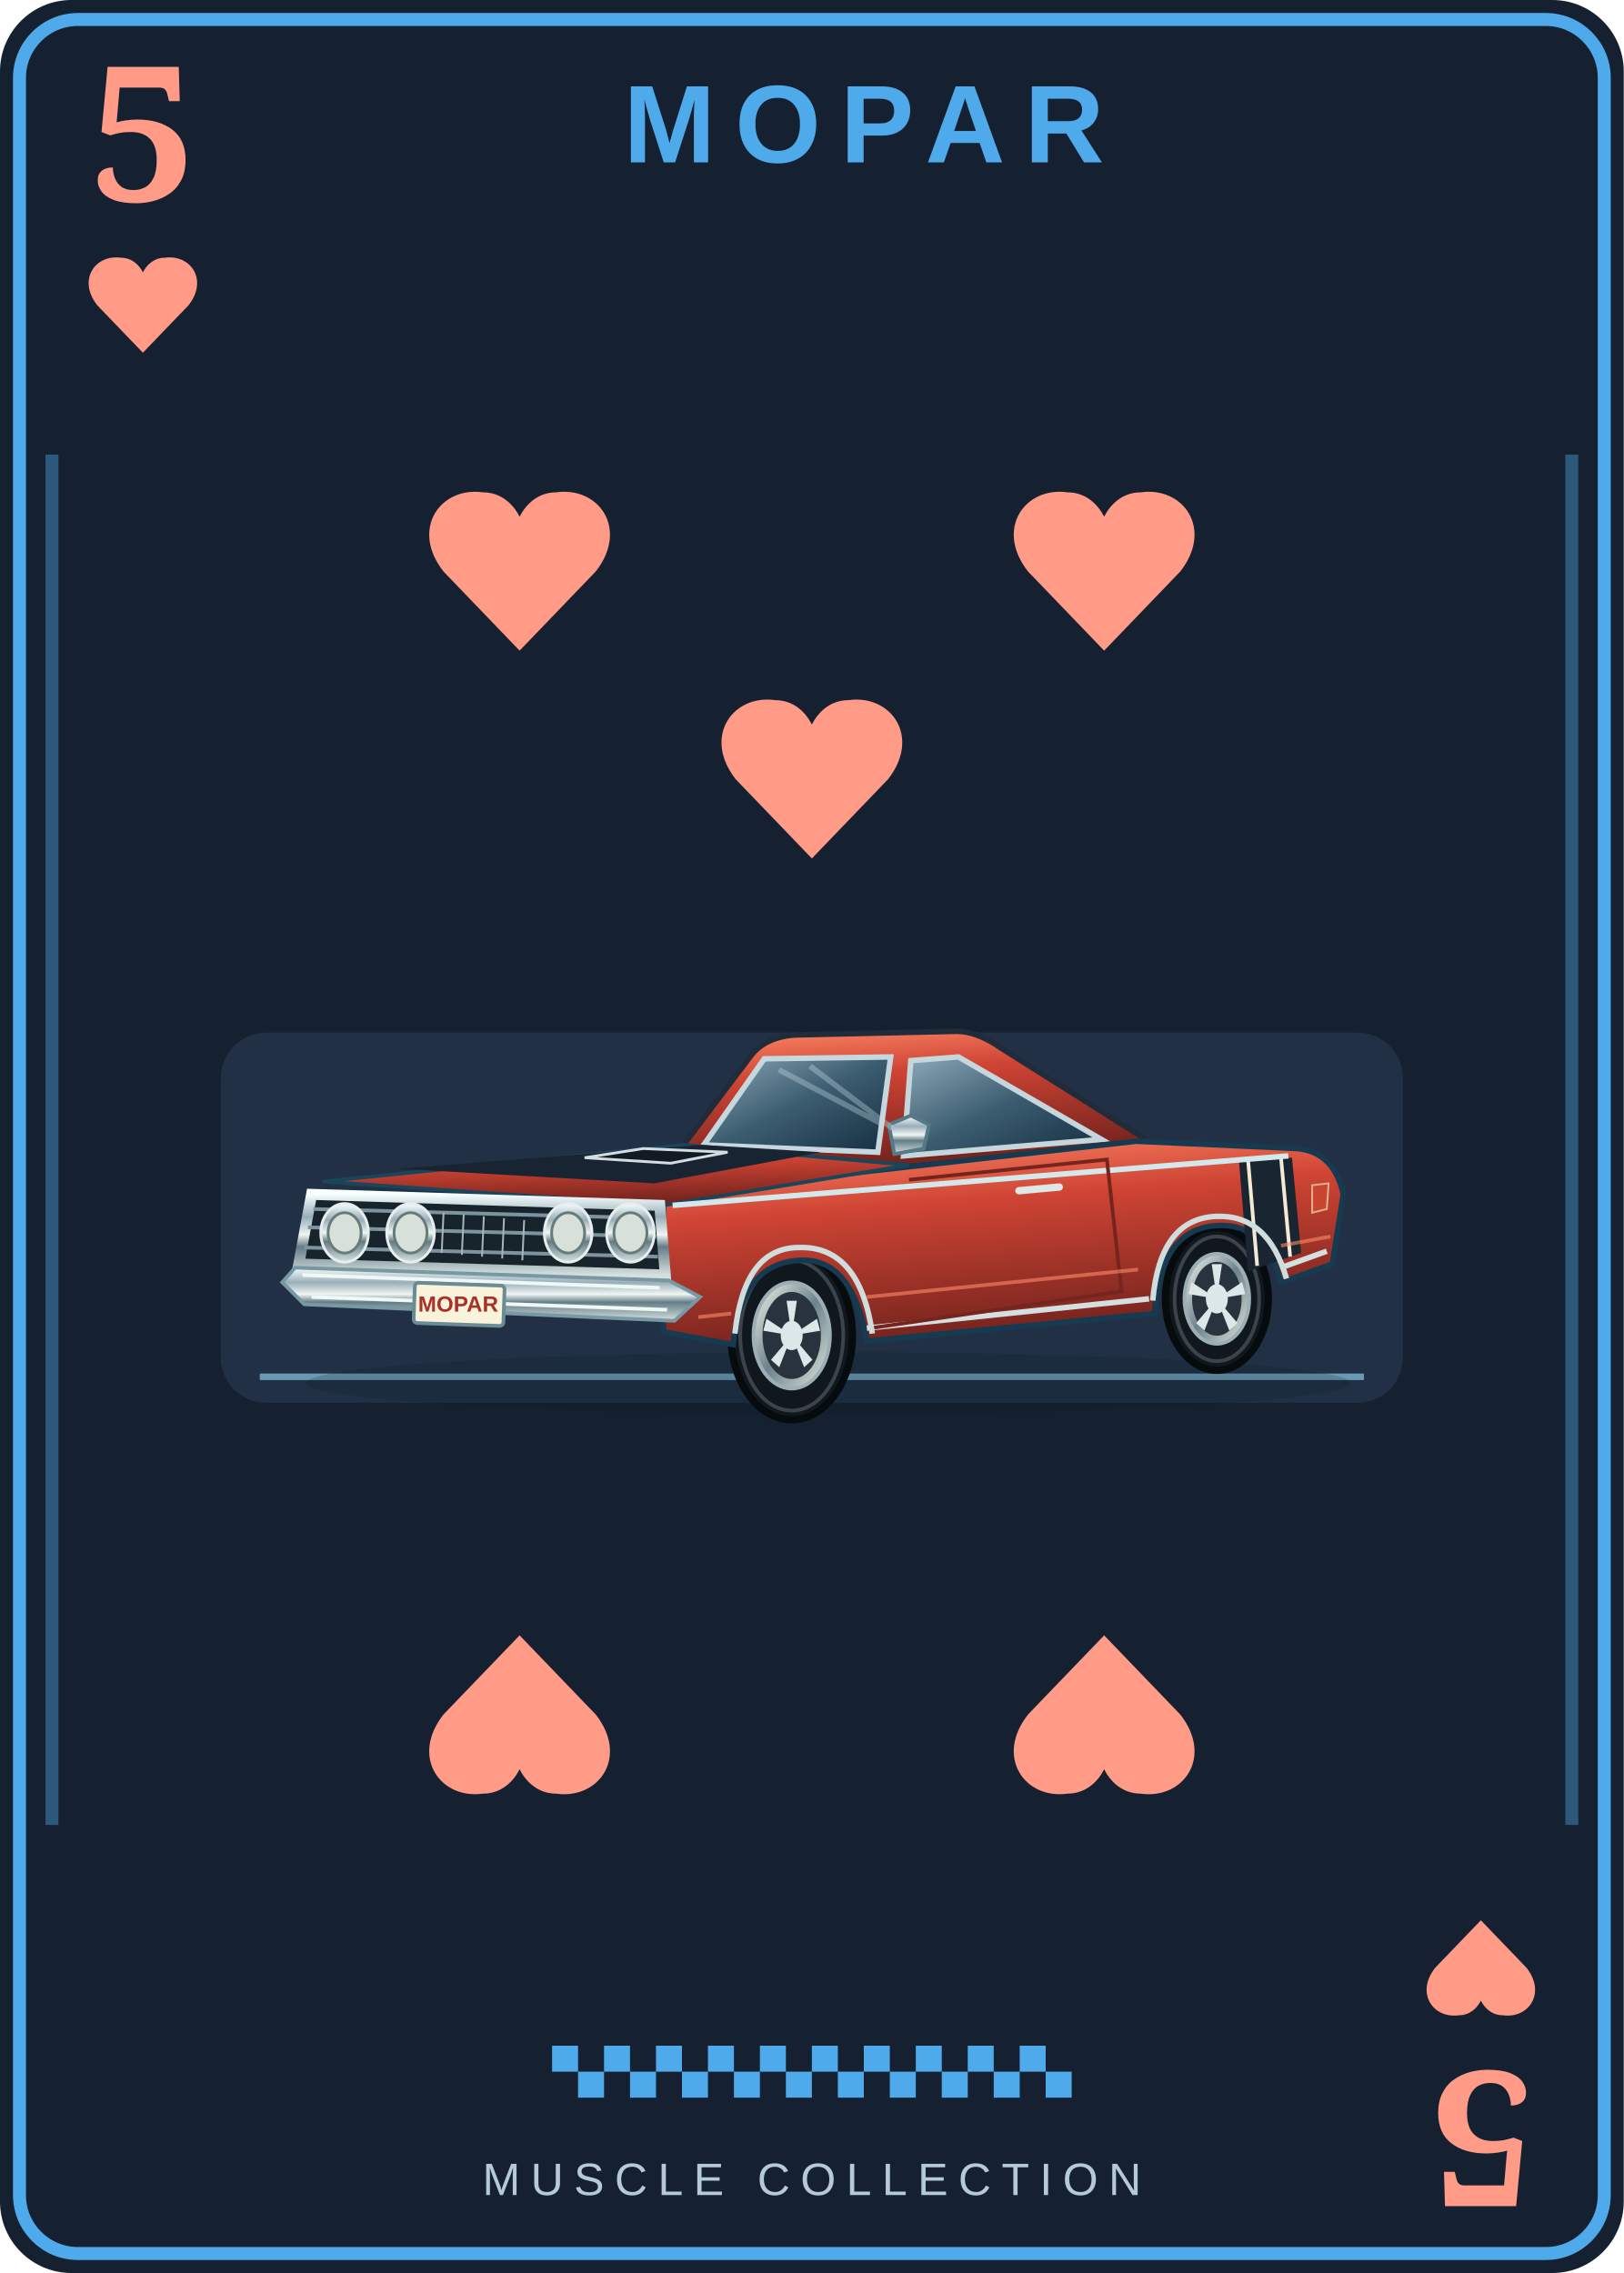
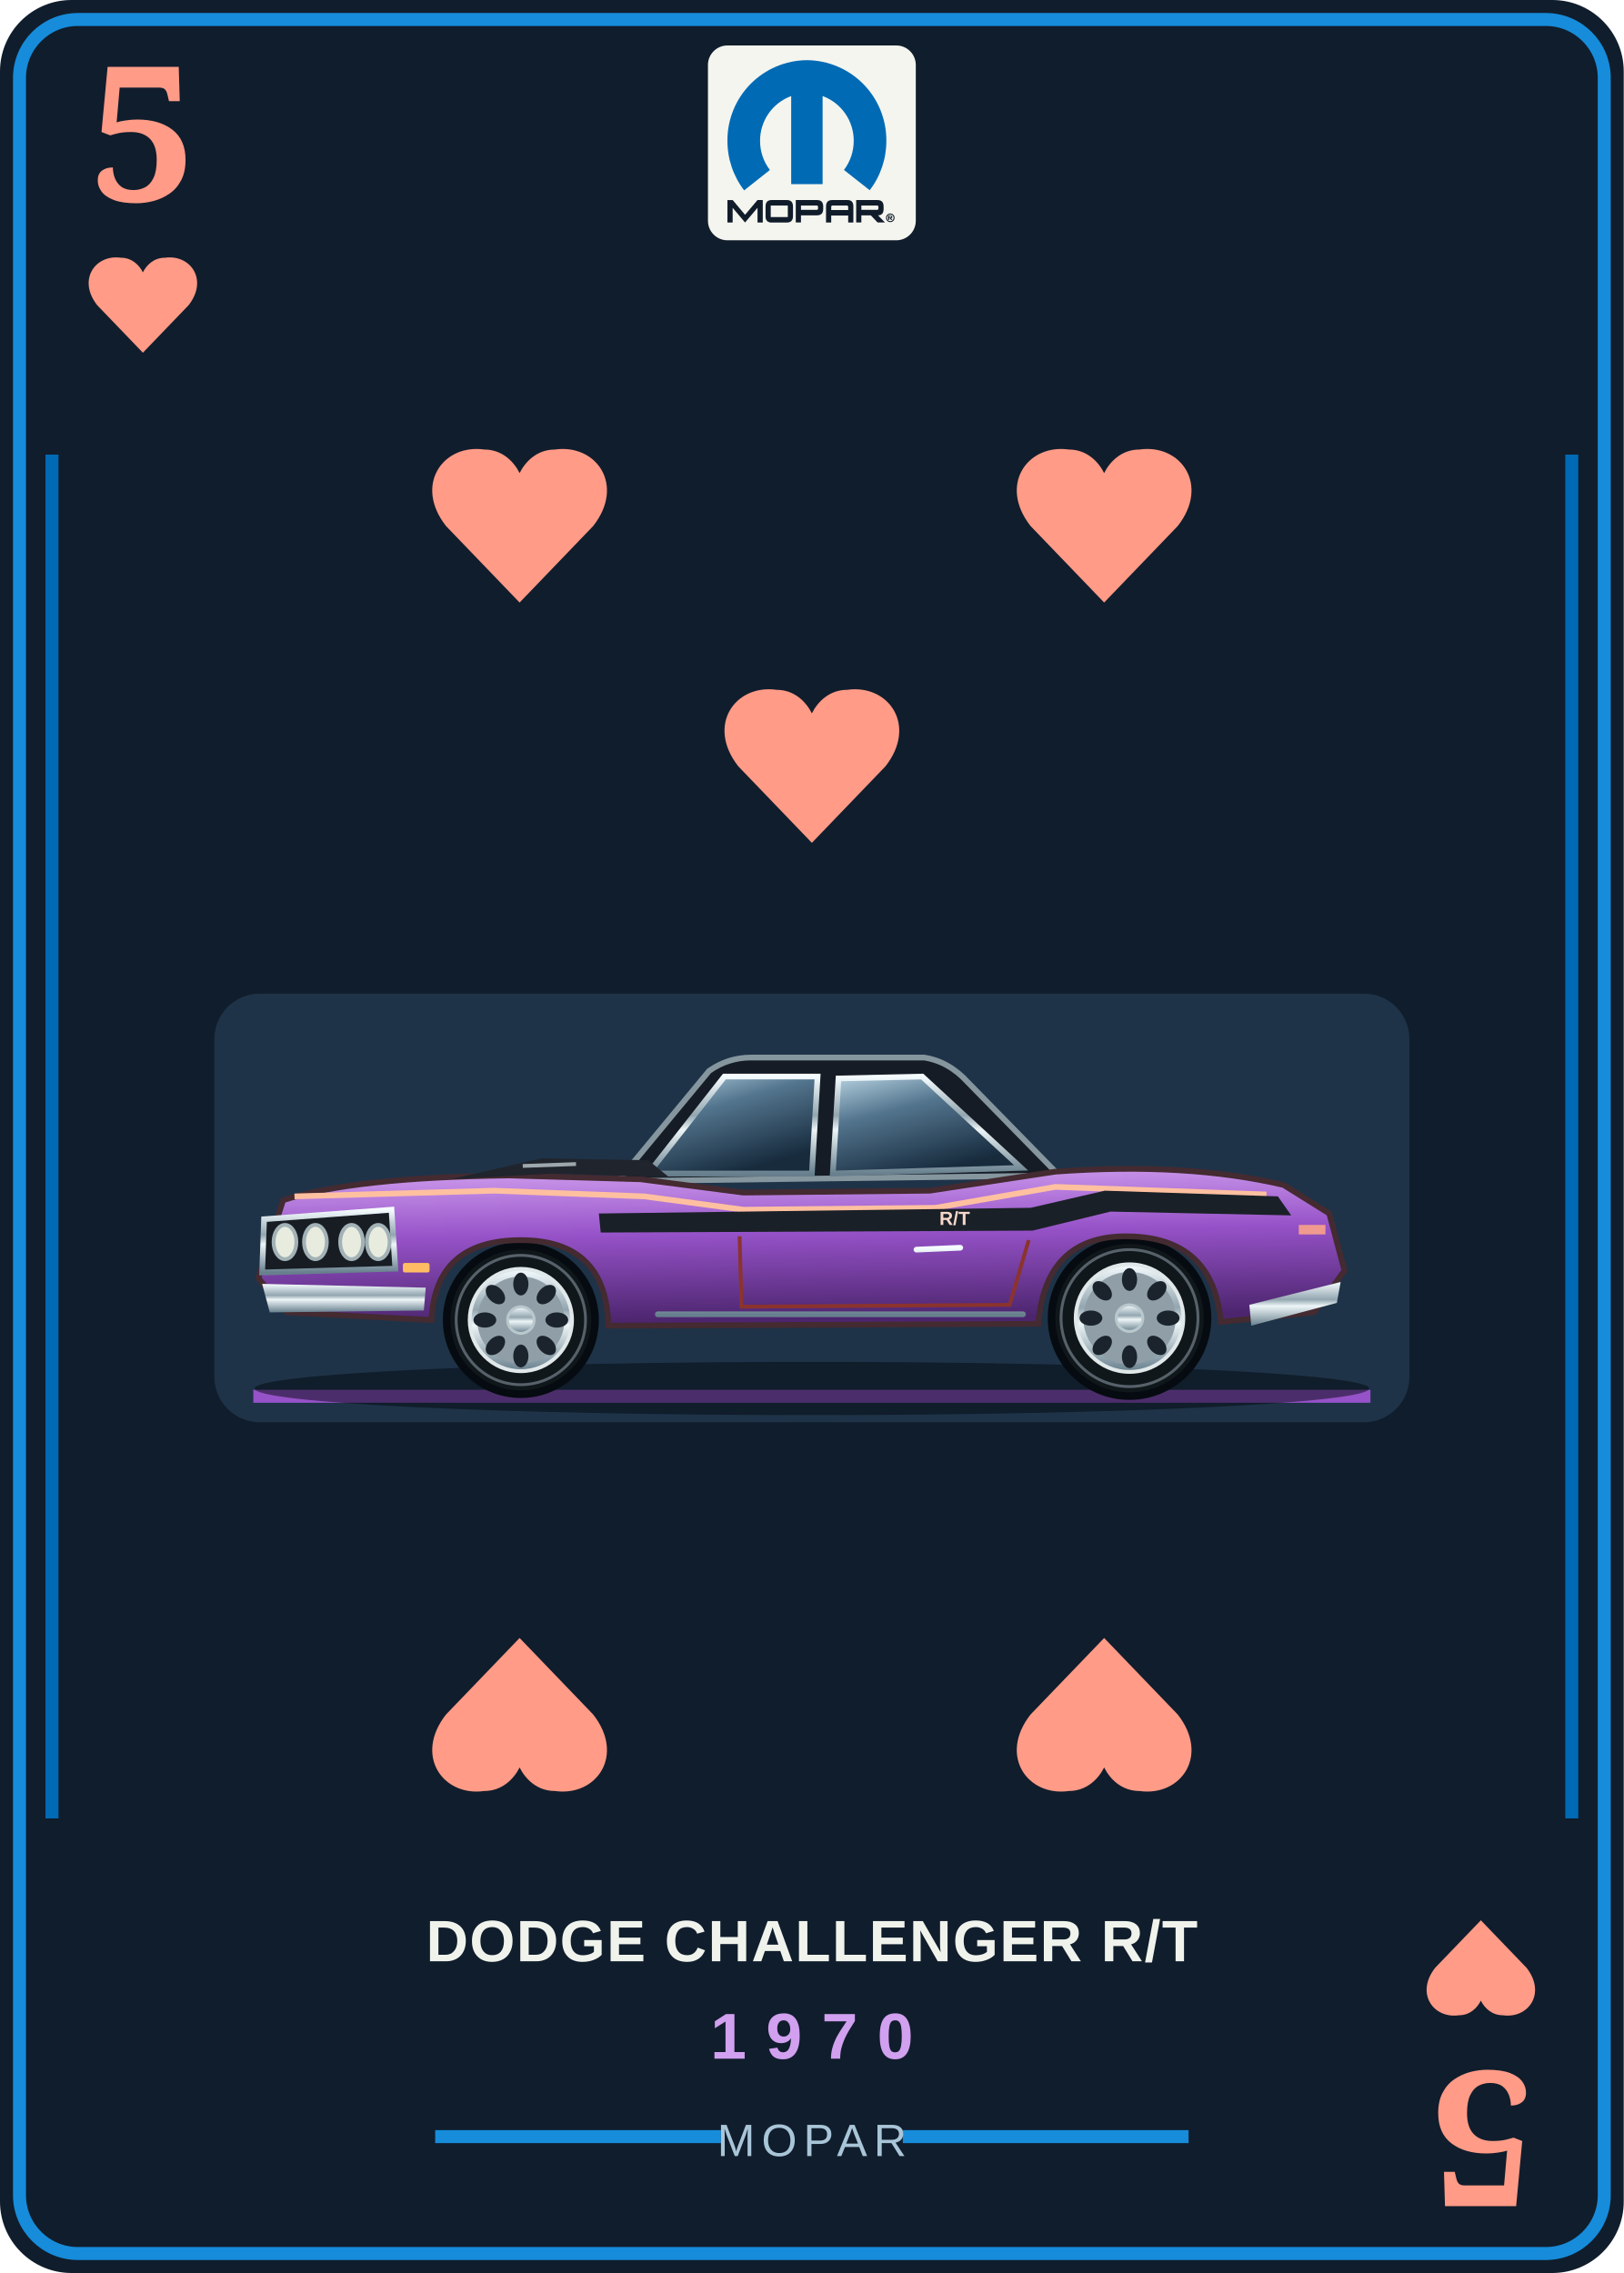
- <svg xmlns="http://www.w3.org/2000/svg" xmlns:xlink="http://www.w3.org/1999/xlink" viewBox="0 0 250 350" role="img" aria-label="5 of H — MOPAR">
-   <rect width="250" height="350" rx="11" fill="#152130" />
-   <rect x="3" y="3" width="244" height="344" rx="9" fill="none" stroke="#4eaaea" stroke-width="2" />
-   <path d="M8 70v211m234-211v211" stroke="#4eaaea" stroke-width="2" opacity=".4" />
-   <text x="133" y="25" text-anchor="middle" fill="#4eaaea" font-family="Arial,sans-serif" font-weight="900" font-size="17" letter-spacing="3">MOPAR</text>
-   <rect x="85" y="315" width="4" height="4" fill="#4eaaea" />
-   <rect x="93" y="315" width="4" height="4" fill="#4eaaea" />
-   <rect x="101" y="315" width="4" height="4" fill="#4eaaea" />
-   <rect x="109" y="315" width="4" height="4" fill="#4eaaea" />
-   <rect x="117" y="315" width="4" height="4" fill="#4eaaea" />
-   <rect x="125" y="315" width="4" height="4" fill="#4eaaea" />
-   <rect x="133" y="315" width="4" height="4" fill="#4eaaea" />
-   <rect x="141" y="315" width="4" height="4" fill="#4eaaea" />
-   <rect x="149" y="315" width="4" height="4" fill="#4eaaea" />
-   <rect x="157" y="315" width="4" height="4" fill="#4eaaea" />
-   <rect x="89" y="319" width="4" height="4" fill="#4eaaea" />
-   <rect x="97" y="319" width="4" height="4" fill="#4eaaea" />
-   <rect x="105" y="319" width="4" height="4" fill="#4eaaea" />
-   <rect x="113" y="319" width="4" height="4" fill="#4eaaea" />
-   <rect x="121" y="319" width="4" height="4" fill="#4eaaea" />
-   <rect x="129" y="319" width="4" height="4" fill="#4eaaea" />
-   <rect x="137" y="319" width="4" height="4" fill="#4eaaea" />
-   <rect x="145" y="319" width="4" height="4" fill="#4eaaea" />
-   <rect x="153" y="319" width="4" height="4" fill="#4eaaea" />
-   <rect x="161" y="319" width="4" height="4" fill="#4eaaea" />
-   <text x="125" y="338" text-anchor="middle" fill="#b5c9d6" font-family="Arial,sans-serif" font-size="7" letter-spacing="1.6">MUSCLE COLLECTION</text>
+ <svg xmlns="http://www.w3.org/2000/svg" xmlns:xlink="http://www.w3.org/1999/xlink" viewBox="0 0 250 350" role="img" aria-label="5 of H — MOPAR, 1970 DODGE CHALLENGER R/T">
  <defs>
    <symbol id="pip" viewBox="0 0 32 32">
      <g fill="#ff9b87">
        <path d="M16 29 3.5 16C-2 9 3 2 10 3c3 0 5 2 6 4 1-2 3-4 6-4 7-1 12 6 6.5 13Z" />
      </g>
    </symbol>
-     <linearGradient id="body-paint" x1="0" y1="0" x2=".25" y2="1">
-       <stop stop-color="#ff8a68" />
-       <stop offset=".38" stop-color="#cf4434" />
-       <stop offset="1" stop-color="#76241e" />
+     <symbol id="mopar-logo" viewBox="0 0 49 48">
+       <path d="M23.058 -0.001C16.896 0.046 11.005 2.539 6.681 6.93C2.356 11.32 -0.047 17.249 -6.73679e-05 23.411C-0.013 28.605 1.692 33.657 4.849 37.782L12.314 31.865C10.46 29.437 9.459 26.466 9.467 23.411C9.456 20.579 10.316 17.812 11.932 15.486C13.548 13.16 15.841 11.388 18.499 10.411V35.973H27.613V10.41C30.271 11.387 32.564 13.159 34.18 15.485C35.796 17.811 36.656 20.578 36.645 23.41C36.652 26.461 35.655 29.429 33.807 31.856L41.29 37.744C44.429 33.626 46.124 28.589 46.112 23.411C46.159 17.249 43.756 11.322 39.433 6.931C35.11 2.541 29.22 0.047 23.058 -0.001Z" fill="#006ab5" />
+       <path d="M0 47.115V40.602H1.536L5.118 44.869L8.726 40.59H10.255V47.115H8.726V42.844L5.114 47.106L1.514 42.845V47.116L0 47.115ZM37.358 47.09H38.858V45.027H41.6L43.572 47.1H45.149C45.333 47.109 45.517 47.105 45.7 47.09C44.359 45.721 43.693 45.032 43.7 45.025C44.776 45.025 45.315 44.403 45.315 43.168V42.462C45.315 41.214 44.719 40.59 43.526 40.59H37.358V47.09ZM38.858 42.179H43.421C43.677 42.179 43.808 42.327 43.808 42.618V42.985C43.808 43.285 43.677 43.436 43.421 43.436H38.861L38.858 42.179ZM36.54 42.452C36.542 41.211 35.993 40.59 34.894 40.59H30.394C29.203 40.59 28.607 41.211 28.607 42.452V47.117H30.113V45.081H35.04V47.117H36.54V42.452ZM30.112 43.49V42.646C30.112 42.334 30.24 42.178 30.496 42.178H34.655C34.911 42.178 35.039 42.334 35.039 42.646V43.49H30.112ZM19.831 47.09H21.337V45.027H25.994C27.194 45.027 27.794 44.405 27.794 43.161V42.461C27.792 41.214 27.192 40.59 25.994 40.59H19.831V47.09ZM21.337 42.179H25.9C26.159 42.179 26.289 42.327 26.289 42.618V42.985C26.289 43.286 26.159 43.436 25.9 43.436H21.34L21.337 42.179ZM17.517 42.633V45.533H12.565V42.181H17.517V42.633ZM17.232 40.59H12.749C11.624 40.627 11.061 41.248 11.062 42.451V45.251C11.014 45.763 11.169 46.273 11.492 46.673C11.679 46.834 11.897 46.956 12.132 47.032C12.366 47.107 12.614 47.135 12.86 47.114H17.333C18.458 47.079 19.021 46.459 19.02 45.255V42.455C19.02 41.212 18.424 40.59 17.232 40.59Z" fill="#111c2b" fill-rule="evenodd" />
+       <path d="M47.252 46.724C47.379 46.724 47.506 46.699 47.623 46.65C47.741 46.6 47.848 46.529 47.938 46.438C48.028 46.348 48.1 46.24 48.148 46.122C48.197 46.004 48.222 45.878 48.221 45.75C48.222 45.622 48.197 45.496 48.148 45.378C48.1 45.26 48.028 45.153 47.938 45.062C47.848 44.972 47.741 44.9 47.623 44.851C47.505 44.802 47.379 44.777 47.252 44.777C47.124 44.777 46.997 44.802 46.879 44.85C46.76 44.899 46.653 44.971 46.562 45.061C46.472 45.152 46.4 45.259 46.351 45.377C46.302 45.495 46.277 45.622 46.277 45.75C46.277 45.878 46.302 46.005 46.351 46.123C46.399 46.242 46.471 46.349 46.562 46.44C46.652 46.53 46.76 46.602 46.878 46.651C46.997 46.7 47.123 46.725 47.252 46.724ZM46 45.75C46 45.418 46.132 45.1 46.367 44.866C46.602 44.632 46.92 44.5 47.252 44.5C47.583 44.501 47.9 44.633 48.134 44.867C48.368 45.101 48.5 45.419 48.5 45.75C48.5 46.081 48.368 46.399 48.134 46.633C47.9 46.868 47.583 47 47.252 47C46.92 47 46.602 46.868 46.367 46.634C46.132 46.4 46 46.082 46 45.75Z" fill="#111c2b" fill-rule="evenodd" />
+       <path d="M46.961 45.853H47.114L47.474 46.377H47.873L47.474 45.831C47.684 45.817 47.85 45.736 47.85 45.505C47.85 45.217 47.61 45.125 47.207 45.125H46.625V46.375H46.961V45.853ZM46.961 45.64V45.333H47.193C47.321 45.333 47.5 45.344 47.5 45.473C47.5 45.601 47.414 45.637 47.264 45.637L46.961 45.64Z" fill="#111c2b" fill-rule="evenodd" />
+     </symbol>
+     <linearGradient id="vehicle-paint" x1="0" y1="0" x2=".1" y2="1">
+       <stop stop-color="#d1a0ef" />
+       <stop offset=".45" stop-color="#9652c8" />
+       <stop offset="1" stop-color="#4c256e" />
    </linearGradient>
-     <linearGradient id="chrome" x1="0" y1="0" x2="0" y2="1">
-       <stop stop-color="#f7ffff" />
-       <stop offset=".28" stop-color="#99aeb8" />
-       <stop offset=".5" stop-color="#eff5f3" />
-       <stop offset=".65" stop-color="#647d87" />
-       <stop offset="1" stop-color="#d6e1df" />
+     <linearGradient id="vehicle-chrome" x1="0" y1="0" x2="0" y2="1">
+       <stop stop-color="#f5fcff" />
+       <stop offset=".4" stop-color="#93a6b0" />
+       <stop offset=".55" stop-color="#edf5f7" />
+       <stop offset="1" stop-color="#68808e" />
    </linearGradient>
-     <linearGradient id="wheel-metal" x1="0" y1="0" x2="1" y2="1">
-       <stop stop-color="#f5f8ed" />
-       <stop offset=".5" stop-color="#6e828d" />
-       <stop offset="1" stop-color="#e2ebdf" />
+     <linearGradient id="vehicle-glass" x1="0" y1="0" x2=".5" y2="1">
+       <stop stop-color="#b7d3e1" />
+       <stop offset=".4" stop-color="#53758e" />
+       <stop offset="1" stop-color="#172b3d" />
    </linearGradient>
-     <linearGradient id="glass" x1="0" y1="0" x2="1" y2="1">
-       <stop stop-color="#8daab9" />
-       <stop offset=".5" stop-color="#3b5c70" />
-       <stop offset="1" stop-color="#152e40" />
-     </linearGradient>
-     <symbol id="vehicle" viewBox="0 0 640 280">
-       <ellipse cx="329" cy="248" rx="285" ry="17" fill="#081c29" opacity=".18" />
+     <symbol id="vehicle" data-model="challenger" viewBox="0 0 640 280">
+       <ellipse cx="320" cy="252" rx="293" ry="14" fill="#02080e" opacity=".5" />
      <g>
-         <ellipse cx="541" cy="202" rx="28.08" ry="39" fill="#11181d" stroke="#060b0e" stroke-width="4" />
-         <ellipse cx="541" cy="202" rx="23.08" ry="34" fill="none" stroke="#3c444b" stroke-width="2" />
-         <ellipse cx="541" cy="202" rx="17.69" ry="24.57" fill="url(#wheel-metal)" stroke="#9daeb5" stroke-width="2" />
-         <ellipse cx="541" cy="202" rx="13.514" ry="20.147" fill="#29333d" />
-         <g transform="translate(541 202) scale(.7 .86) translate(-541 -202)">
-           <path d="M541 202l-4-22 8 0Z" fill="#dce7e9" transform="rotate(0 541 202)" />
-           <path d="M541 202l-4-22 8 0Z" fill="#dce7e9" transform="rotate(72 541 202)" />
-           <path d="M541 202l-4-22 8 0Z" fill="#dce7e9" transform="rotate(144 541 202)" />
-           <path d="M541 202l-4-22 8 0Z" fill="#dce7e9" transform="rotate(216 541 202)" />
-           <path d="M541 202l-4-22 8 0Z" fill="#dce7e9" transform="rotate(288 541 202)" />
-         </g>
-         <ellipse cx="541" cy="202" rx="6" ry="8" fill="#dce7e9" />
+         <circle cx="167" cy="216" r="39" fill="#10171b" stroke="#050b10" stroke-width="4" />
+         <circle cx="167" cy="216" r="34" fill="none" stroke="#56616a" stroke-width="1.5" />
+         <circle cx="167" cy="216" r="26.91" fill="url(#vehicle-chrome)" stroke="#e1e8e9" stroke-width="2" />
+         <circle cx="167" cy="216" r="22.91" fill="#909fa7" />
+         <ellipse cx="167" cy="197.09" rx="4" ry="6" fill="#1b242d" transform="rotate(0 167 216)" />
+         <ellipse cx="167" cy="197.09" rx="4" ry="6" fill="#1b242d" transform="rotate(45 167 216)" />
+         <ellipse cx="167" cy="197.09" rx="4" ry="6" fill="#1b242d" transform="rotate(90 167 216)" />
+         <ellipse cx="167" cy="197.09" rx="4" ry="6" fill="#1b242d" transform="rotate(135 167 216)" />
+         <ellipse cx="167" cy="197.09" rx="4" ry="6" fill="#1b242d" transform="rotate(180 167 216)" />
+         <ellipse cx="167" cy="197.09" rx="4" ry="6" fill="#1b242d" transform="rotate(225 167 216)" />
+         <ellipse cx="167" cy="197.09" rx="4" ry="6" fill="#1b242d" transform="rotate(270 167 216)" />
+         <ellipse cx="167" cy="197.09" rx="4" ry="6" fill="#1b242d" transform="rotate(315 167 216)" />
+         <circle cx="167" cy="216" r="7" fill="url(#vehicle-chrome)" stroke="#b9c8cc" stroke-width="1.5" />
      </g>
      <g>
-         <ellipse cx="309" cy="222" rx="33.12" ry="46" fill="#11181d" stroke="#060b0e" stroke-width="4" />
-         <ellipse cx="309" cy="222" rx="28.12" ry="41" fill="none" stroke="#3c444b" stroke-width="2" />
-         <ellipse cx="309" cy="222" rx="20.866" ry="28.98" fill="url(#wheel-metal)" stroke="#9daeb5" stroke-width="2" />
-         <ellipse cx="309" cy="222" rx="15.939" ry="23.764" fill="#29333d" />
-         <g transform="translate(309 222) scale(.7 .86) translate(-309 -222)">
-           <path d="M309 222l-4-22 8 0Z" fill="#dce7e9" transform="rotate(0 309 222)" />
-           <path d="M309 222l-4-22 8 0Z" fill="#dce7e9" transform="rotate(72 309 222)" />
-           <path d="M309 222l-4-22 8 0Z" fill="#dce7e9" transform="rotate(144 309 222)" />
-           <path d="M309 222l-4-22 8 0Z" fill="#dce7e9" transform="rotate(216 309 222)" />
-           <path d="M309 222l-4-22 8 0Z" fill="#dce7e9" transform="rotate(288 309 222)" />
-         </g>
-         <ellipse cx="309" cy="222" rx="6" ry="8" fill="#dce7e9" />
+         <circle cx="487" cy="215" r="41" fill="#10171b" stroke="#050b10" stroke-width="4" />
+         <circle cx="487" cy="215" r="36" fill="none" stroke="#56616a" stroke-width="1.5" />
+         <circle cx="487" cy="215" r="28.29" fill="url(#vehicle-chrome)" stroke="#e1e8e9" stroke-width="2" />
+         <circle cx="487" cy="215" r="24.29" fill="#909fa7" />
+         <ellipse cx="487" cy="194.71" rx="4" ry="6" fill="#1b242d" transform="rotate(0 487 215)" />
+         <ellipse cx="487" cy="194.71" rx="4" ry="6" fill="#1b242d" transform="rotate(45 487 215)" />
+         <ellipse cx="487" cy="194.71" rx="4" ry="6" fill="#1b242d" transform="rotate(90 487 215)" />
+         <ellipse cx="487" cy="194.71" rx="4" ry="6" fill="#1b242d" transform="rotate(135 487 215)" />
+         <ellipse cx="487" cy="194.71" rx="4" ry="6" fill="#1b242d" transform="rotate(180 487 215)" />
+         <ellipse cx="487" cy="194.71" rx="4" ry="6" fill="#1b242d" transform="rotate(225 487 215)" />
+         <ellipse cx="487" cy="194.71" rx="4" ry="6" fill="#1b242d" transform="rotate(270 487 215)" />
+         <ellipse cx="487" cy="194.71" rx="4" ry="6" fill="#1b242d" transform="rotate(315 487 215)" />
+         <circle cx="487" cy="215" r="7" fill="url(#vehicle-chrome)" stroke="#b9c8cc" stroke-width="1.5" />
      </g>
-       <path d="M247 122 287 69Q295 59 311 58L399 56Q410 56 423 65L507 118 369 130Z" fill="url(#body-paint)" stroke="#202c39" stroke-width="3" />
-       <path d="m261 118 33-47 69-1-7 52Z" fill="url(#glass)" stroke="#c6d8df" stroke-width="3" />
-       <path d="m374 72 26-2 78 45-108 9Z" fill="url(#glass)" stroke="#c5d6dd" stroke-width="3" />
-       <path d="M239 145 497 116 585 120Q605 122 610 145L604 183 576 193Q568 161 542 162Q510 163 507 210L350 225Q342 179 313 181Q281 183 277 227L239 220Z" fill="url(#body-paint)" stroke="#163b50" stroke-width="3" />
-       <path d="M53 138 250 118 373 129 239 151Z" fill="url(#body-paint)" stroke="#18465a" stroke-width="2" />
-       <path d="m94 131 140 8 91-17-65-4Z" fill="#182431" />
-       <path d="m196 125 47 3 31-6-46-2Z" fill="#121b24" stroke="#d3dce0" stroke-width="1.5" />
-       <path d="m553 126 29-1 5 52-29 10Z" fill="#192530" />
-       <path d="m558 126 5 58m13-59 5 54" stroke="#f2ead4" stroke-width="2" />
-       <path d="m244 151 336-27" fill="none" stroke="#d3e8eb" stroke-width="3" />
-       <path d="m350 218 154-16m72-17 25-9" stroke="#d4e0df" stroke-width="3" />
-       <path d="m373 137 108-11 8 72-137 20" fill="none" stroke="#76241e" stroke-width="2" />
-       <path d="m433 143 22-2" stroke="#dce7e6" stroke-width="4" stroke-linecap="round" />
-       <path d="m258 212 18-2m74-9 148-15m78-13 27-5" fill="none" stroke="#ff8a68" stroke-width="2" opacity=".6" />
-       <path d="M47 145 237 151 240 189 40 183Z" fill="#17242c" stroke="url(#chrome)" stroke-width="6" />
-       <path d="m48 153 184 5M45 163l190 5m-192 6 193 5" stroke="#7d939e" stroke-width="2" />
-       <path d="m119 155-1 22m12-21-1 22m12-21-1 22m12-21-1 22m12-21-1 22" stroke="#a6b5b9" stroke-width="1" />
-       <ellipse cx="65" cy="166" rx="13" ry="16" fill="url(#chrome)" stroke="#e7eeed" stroke-width="1.5" />
-       <ellipse cx="65" cy="166" rx="9" ry="11" fill="#d7e1d9" stroke="#687b7b" stroke-width="1.5" />
-       <ellipse cx="101" cy="166" rx="13" ry="16" fill="url(#chrome)" stroke="#e7eeed" stroke-width="1.5" />
-       <ellipse cx="101" cy="166" rx="9" ry="11" fill="#d7e1d9" stroke="#687b7b" stroke-width="1.5" />
-       <ellipse cx="187" cy="166" rx="13" ry="16" fill="url(#chrome)" stroke="#e7eeed" stroke-width="1.5" />
-       <ellipse cx="187" cy="166" rx="9" ry="11" fill="#d7e1d9" stroke="#687b7b" stroke-width="1.5" />
-       <ellipse cx="221" cy="166" rx="13" ry="16" fill="url(#chrome)" stroke="#e7eeed" stroke-width="1.5" />
-       <ellipse cx="221" cy="166" rx="9" ry="11" fill="#d7e1d9" stroke="#687b7b" stroke-width="1.5" />
-       <path d="m38 185 204 7 17 9-14 13-202-9-12-12Z" fill="url(#chrome)" stroke="#7898a4" stroke-width="2" />
-       <path d="m42 189 195 7m-190 5 194 7" stroke="#eef8f4" stroke-width="2" />
-       <rect x="103" y="194" width="49" height="22" rx="2" fill="#f9f3db" stroke="#6b8b95" stroke-width="2" transform="rotate(2 127 205)" />
-       <text x="127" y="209" text-anchor="middle" fill="#a83228" font-size="12" font-weight="700" font-family="Arial,sans-serif">MOPAR</text>
-       <path d="M278 221q5-47 35-47 33-1 40 47m153-18q4-45 35-46 28-1 38 34" fill="none" stroke="#cfdddd" stroke-width="3" />
-       <path d="m365 123-3-16 12-5 10 5-3 13Z" fill="url(#chrome)" stroke="#567986" stroke-width="2" />
-       <path d="m359 107-57-30m62 32-45-34" stroke="#c5dce4" stroke-width="3" opacity=".36" />
-       <path d="m593 140 9-1-1 14-8 2Z" fill="#c94532" stroke="#dfb08a" stroke-width="1" />
+       <path d="M218 143 266 85Q276 78 288 78H379Q392 80 402 91L450 140Z" fill="#161c25" stroke="#85969e" stroke-width="3" />
+       <path d="m234 139 40-51h49l-3 51Z" fill="url(#vehicle-glass)" stroke="url(#vehicle-chrome)" stroke-width="3" />
+       <path d="m334 89 44-1 52 48-99 3Z" fill="url(#vehicle-glass)" stroke="url(#vehicle-chrome)" stroke-width="3" />
+       <path data-body="challenger" d="M42 153Q79 141 161 140L230 142 284 149 382 148 448 138Q517 133 568 145L592 160 600 190 584 212 535 217Q531 173 487 172T439 218L213 219Q212 174 167 174T120 216L44 212 29 194Z" fill="url(#vehicle-paint)" stroke="#442a31" stroke-width="3" />
+       <path d="m48 151 105-3 79 3 52 7 101-1 63-11 111 4" fill="none" stroke="#ffc0a0" stroke-width="3" />
+       <path d="m208 160 227-3 39-9 91 3 7 10-95-2-41 10-227 1Z" fill="#1a2027" />
+       <text x="387" y="166" font-family="Arial,sans-serif" font-size="10" font-weight="900" fill="#f5d8cc">R/T</text>
+       <path d="m282 172 1 37 141-1 10-34" fill="none" stroke="#8b332d" stroke-width="2" />
+       <path d="m375 179 23-1m-159 35h192" stroke="url(#vehicle-chrome)" stroke-width="3" stroke-linecap="round" />
+       <path d="m32 163 67-5 2 31-70 2Z" fill="#171d23" stroke="url(#vehicle-chrome)" stroke-width="3" />
+       <ellipse cx="43" cy="175" rx="6" ry="9" fill="#e8ecdf" stroke="#a2b2b6" stroke-width="2" />
+       <ellipse cx="59" cy="175" rx="6" ry="9" fill="#e8ecdf" stroke="#a2b2b6" stroke-width="2" />
+       <ellipse cx="78" cy="175" rx="6" ry="9" fill="#e8ecdf" stroke="#a2b2b6" stroke-width="2" />
+       <ellipse cx="92" cy="175" rx="6" ry="9" fill="#e8ecdf" stroke="#a2b2b6" stroke-width="2" />
+       <path d="m31 197 86 2-1 12-81 1Z" fill="url(#vehicle-chrome)" />
+       <path d="m550 208 48-12-2 11-45 12Z" fill="url(#vehicle-chrome)" />
+       <path d="m130 142 48-11 56 1 11 9-61-2Z" fill="#20242c" />
+       <path d="m168 135 28-1" stroke="#9ea8ac" stroke-width="2" />
+       <rect x="105" y="186" width="14" height="5" rx="1" fill="#ffbd63" />
+       <rect x="576" y="166" width="14" height="5" fill="#f09a8f" />
    </symbol>
  </defs>
+   <rect width="250" height="350" rx="11" fill="#101d2c" />
+   <rect x="3" y="3" width="244" height="344" rx="9" fill="none" stroke="#168cdb" stroke-width="2" />
+   <path d="M8 70v210m234-210v210" stroke="#006ab5" stroke-width="2" />
+   <rect x="109" y="7" width="32" height="30" rx="3" fill="#f4f5ee" />
+   <use xlink:href="#mopar-logo" x="112" y="9" width="26" height="26" />
  <g fill="#ff9b87" text-anchor="middle">
    <text x="22" y="31" font-family="Georgia,serif" font-weight="700" font-size="29">5</text>
    <use xlink:href="#pip" x="13" y="38" width="18" height="18" />
  </g>
  <g transform="rotate(180 125 175)">
    <g fill="#ff9b87" text-anchor="middle">
      <text x="22" y="31" font-family="Georgia,serif" font-weight="700" font-size="29">5</text>
      <use xlink:href="#pip" x="13" y="38" width="18" height="18" />
    </g>
  </g>
+   <text x="125" y="302" text-anchor="middle" fill="#f0f3ec" font-family="Arial,sans-serif" font-size="9" font-weight="700" letter-spacing=".2">DODGE CHALLENGER R/T</text>
+   <text x="125" y="317" text-anchor="middle" fill="#d1a0ef" font-family="Arial,sans-serif" font-size="10" font-weight="700" letter-spacing="3">1970</text>
+   <path d="M67 329h44m28 0h44" stroke="#168cdb" stroke-width="2" />
+   <text x="125" y="332" text-anchor="middle" fill="#a9c5d8" font-family="Arial,sans-serif" font-size="7" letter-spacing="1">MOPAR</text>
  <g id="main-art">
-     <use xlink:href="#pip" x="65" y="73" width="30" height="30" />
-     <use xlink:href="#pip" x="155" y="73" width="30" height="30" />
-     <use xlink:href="#pip" x="110" y="105" width="30" height="30" />
-     <use xlink:href="#pip" x="65" y="249" width="30" height="30" transform="rotate(180 80 264)" />
-     <use xlink:href="#pip" x="155" y="249" width="30" height="30" transform="rotate(180 170 264)" />
-     <rect x="34" y="159" width="182" height="57" rx="7" fill="#213044" />
-     <path d="M40 212h170" stroke="#6b98b4" stroke-width="1" />
-     <use xlink:href="#vehicle" x="22" y="143" width="206" height="79" />
+     <use xlink:href="#pip" x="65.5" y="66.5" width="29" height="29" />
+     <use xlink:href="#pip" x="155.5" y="66.5" width="29" height="29" />
+     <use xlink:href="#pip" x="110.5" y="103.5" width="29" height="29" />
+     <use xlink:href="#pip" x="65.5" y="249.5" width="29" height="29" transform="rotate(180 80 264)" />
+     <use xlink:href="#pip" x="155.5" y="249.5" width="29" height="29" transform="rotate(180 170 264)" />
+     <rect x="33" y="153" width="184" height="66" rx="7" fill="#1e3348" />
+     <path d="M39 215h172" stroke="#9652c8" stroke-width="2" />
+     <use xlink:href="#vehicle" x="20" y="140" width="210" height="82" />
  </g>
</svg>
